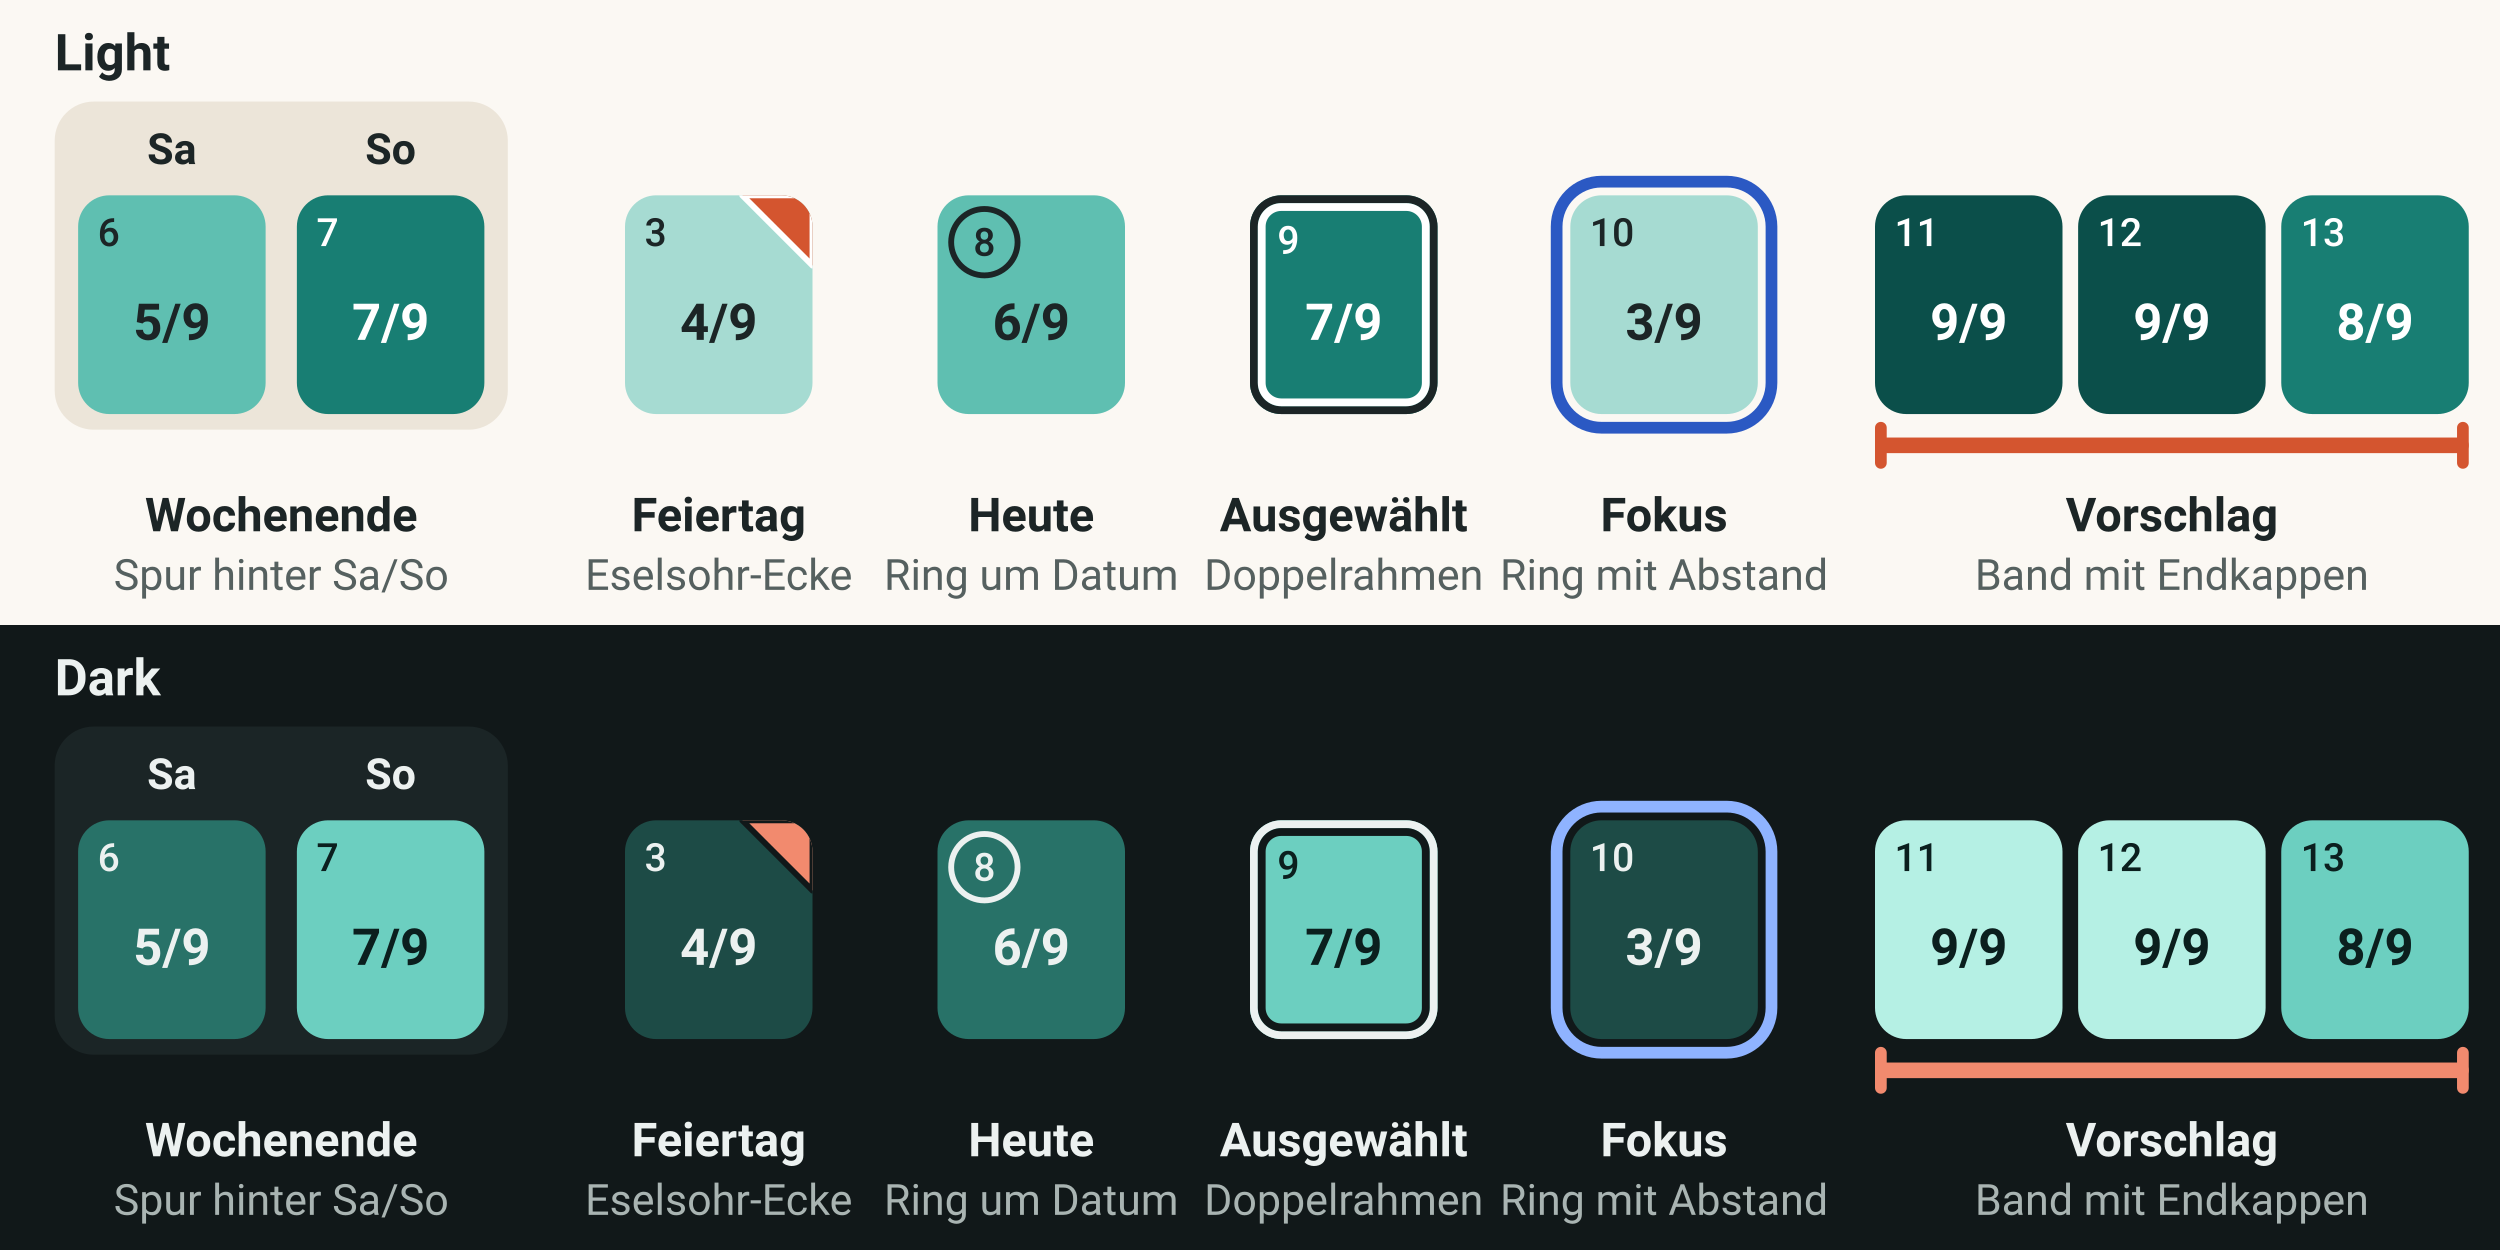
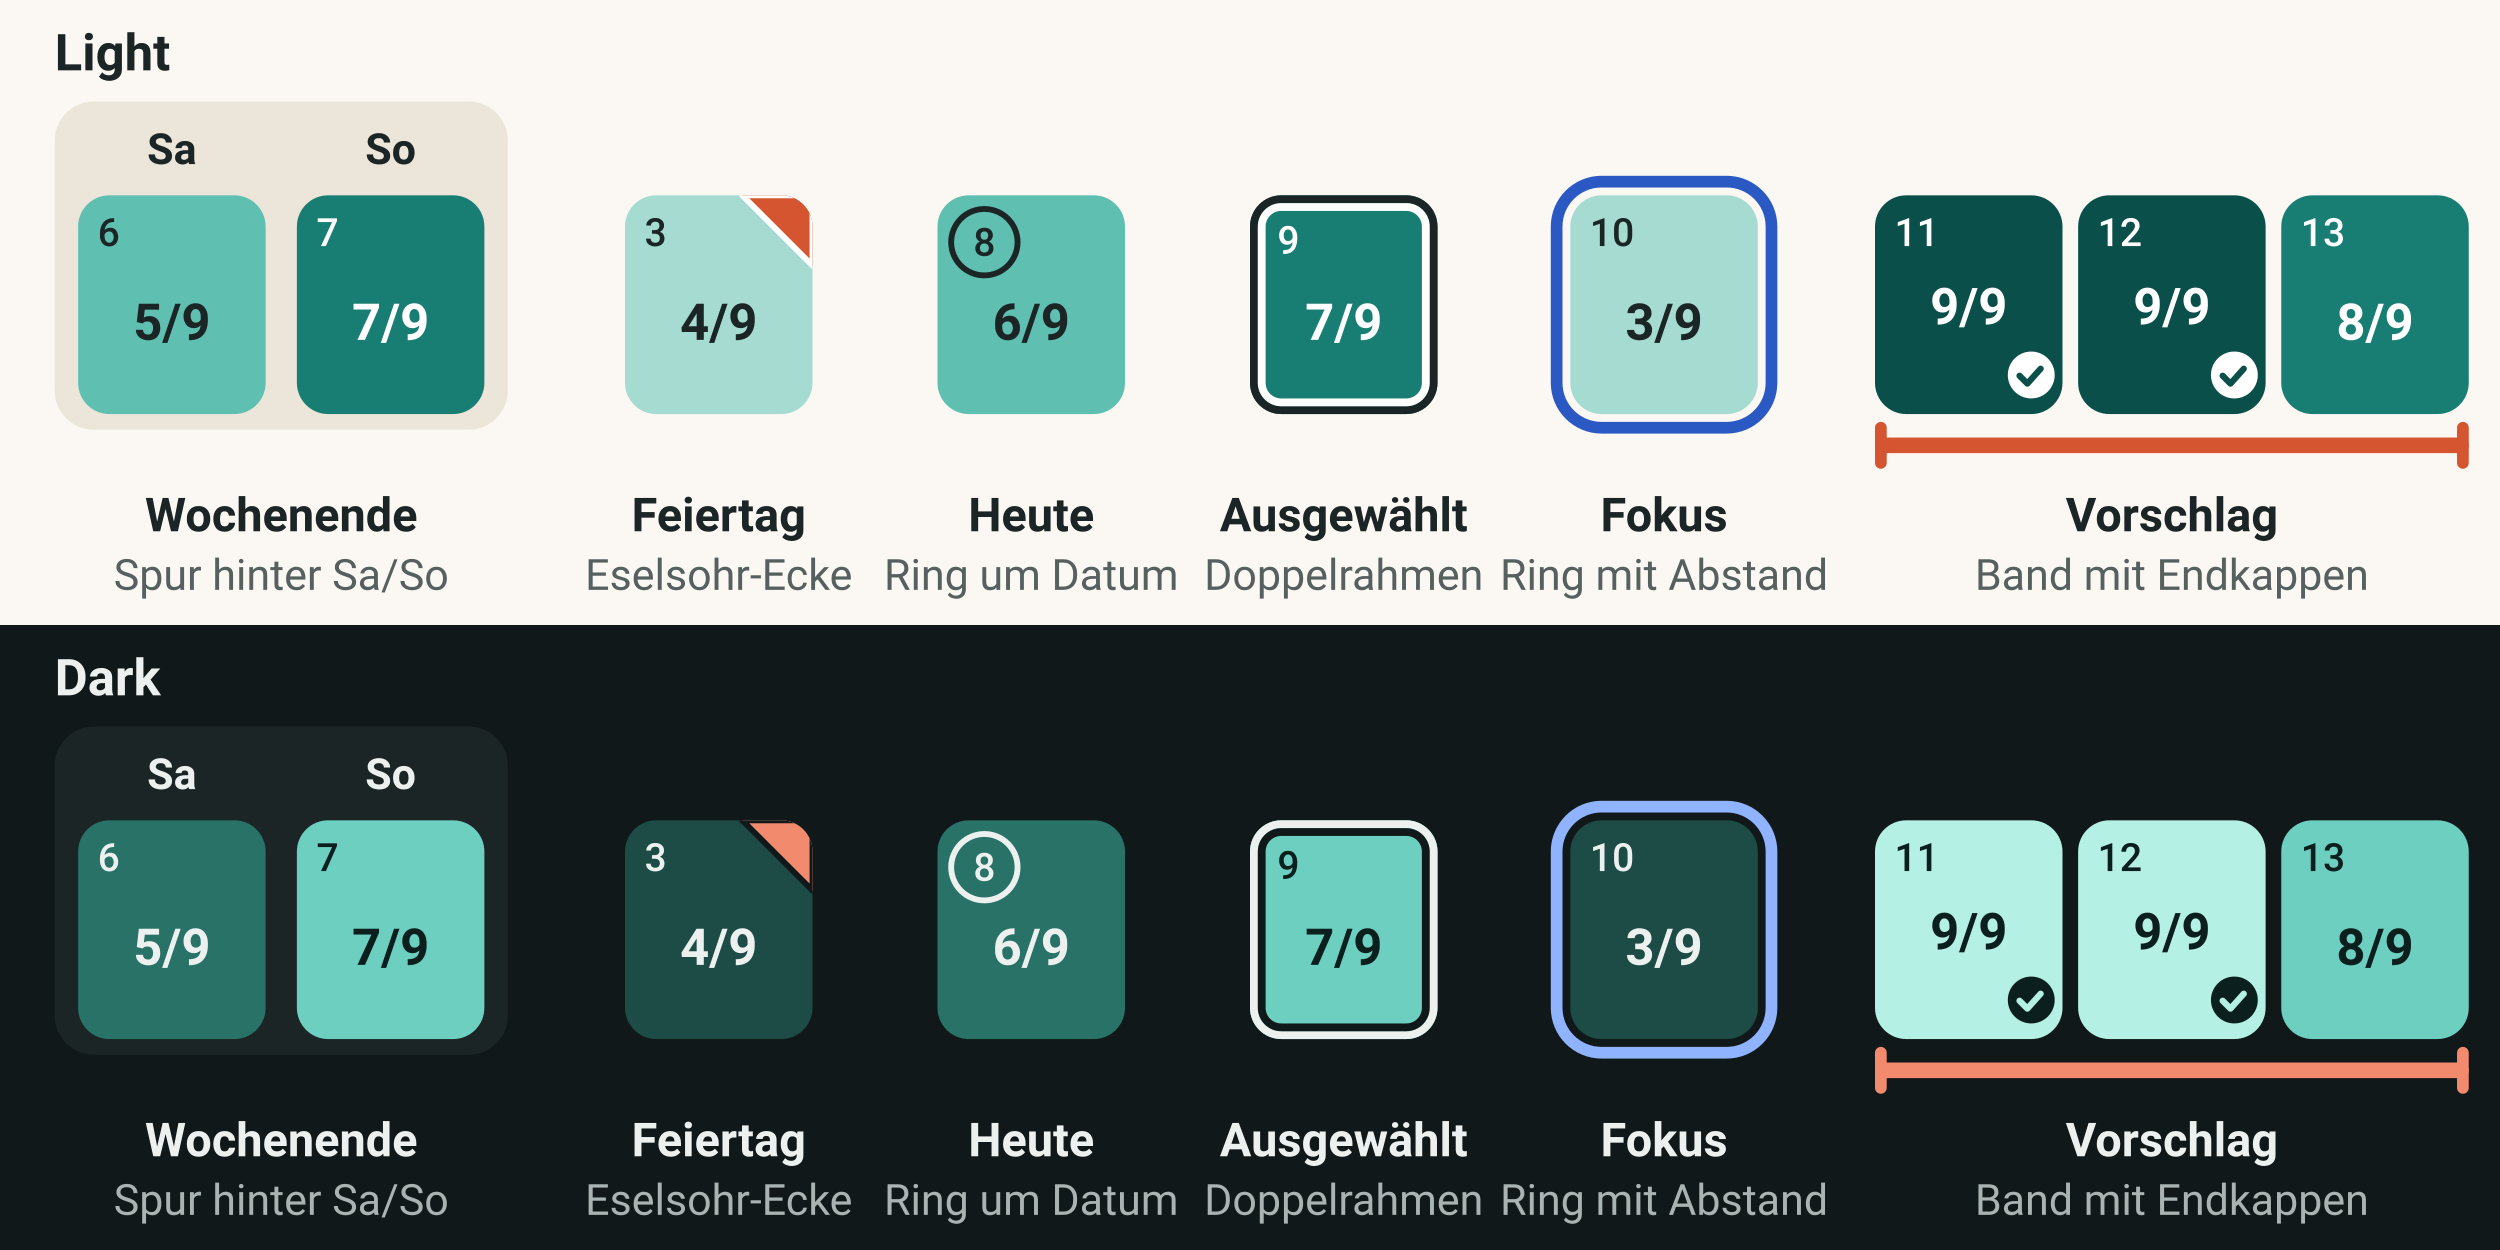
- <svg xmlns="http://www.w3.org/2000/svg" viewBox="0 0 640 320" width="640" height="320" role="img" aria-labelledby="t d">
+ <svg xmlns="http://www.w3.org/2000/svg" viewBox="0 0 640 320" width="640" height="320" role="img" aria-labelledby="hmk-t hmk-d">
  <defs>
    <clipPath id="mk-cell">
      <rect width="48" height="56" rx="8" />
    </clipPath>
  </defs>
  <style>
    .t { font-family: system-ui, -apple-system, "Segoe UI", Roboto, sans-serif; font-size: 13px; font-weight: 700; }
    .h { font-family: system-ui, -apple-system, "Segoe UI", Roboto, sans-serif; font-size: 11px; font-weight: 700; }
    .d { font-family: system-ui, -apple-system, "Segoe UI", Roboto, sans-serif; font-size: 10px; font-weight: 500; }
    .n { font-family: system-ui, -apple-system, "Segoe UI", Roboto, sans-serif; font-size: 13px; font-weight: 700; font-variant-numeric: tabular-nums; }
    .l { font-family: system-ui, -apple-system, "Segoe UI", Roboto, sans-serif; font-size: 12px; font-weight: 600; }
    .s { font-family: system-ui, -apple-system, "Segoe UI", Roboto, sans-serif; font-size: 11px; font-weight: 400; }
  </style>
  <rect width="640" height="160" fill="#FBF8F3" />
  <text x="14" y="18" class="t" fill="#1C2526">Light</text>
  <rect x="14" y="26" width="116" height="84" rx="10" fill="#ECE5D9" />
  <g class="h" fill="#1C2526" text-anchor="middle">
    <text x="44" y="42">Sa</text>
    <text x="100" y="42">So</text>
  </g>
  <g transform="translate(20 50)">
    <rect width="48" height="56" rx="8" fill="#5FBFB1" />
    <g fill="#1C2526">
      <text x="5" y="13" class="d">6</text>
      <text x="24" y="37" class="n" text-anchor="middle">5/9</text>
    </g>
  </g>
  <g transform="translate(76 50)">
    <rect width="48" height="56" rx="8" fill="#187E73" />
    <g fill="#FFFFFF">
      <text x="5" y="13" class="d">7</text>
      <text x="24" y="37" class="n" text-anchor="middle">7/9</text>
    </g>
  </g>
  <g transform="translate(160 50)">
    <rect width="48" height="56" rx="8" fill="#A6DBD2" />
    <polygon points="30,0 48,0 48,18" fill="#D4552F" stroke="#FFFFFF" stroke-width="1.5" stroke-linejoin="round" clip-path="url(#mk-cell)" />
    <g fill="#1C2526">
      <text x="5" y="13" class="d">3</text>
      <text x="24" y="37" class="n" text-anchor="middle">4/9</text>
    </g>
  </g>
  <g transform="translate(240 50)">
    <rect width="48" height="56" rx="8" fill="#5FBFB1" />
    <g fill="#1C2526">
      <circle cx="12" cy="12" r="8.5" fill="none" stroke="#1C2526" stroke-width="1.5" />
      <text x="12" y="15.5" class="d" text-anchor="middle">8</text>
      <text x="24" y="37" class="n" text-anchor="middle">6/9</text>
    </g>
  </g>
  <g transform="translate(320 50)">
    <rect width="48" height="56" rx="8" fill="#187E73" />
    <rect x="1" y="1" width="46" height="54" rx="7" fill="none" stroke="#1C2526" stroke-width="2" />
    <rect x="3" y="3" width="42" height="50" rx="5" fill="none" stroke="#FFFFFF" stroke-width="2" />
    <g fill="#FFFFFF">
      <text x="7" y="15" class="d">9</text>
      <text x="24" y="37" class="n" text-anchor="middle">7/9</text>
    </g>
  </g>
  <g transform="translate(402 50)">
    <rect x="-3.5" y="-3.5" width="55" height="63" rx="11.5" fill="none" stroke="#2B59C3" stroke-width="3" />
    <rect width="48" height="56" rx="8" fill="#A6DBD2" />
    <g fill="#1C2526">
      <text x="5" y="13" class="d">10</text>
      <text x="24" y="37" class="n" text-anchor="middle">3/9</text>
    </g>
  </g>
  <g transform="translate(480 50)">
    <rect width="48" height="56" rx="8" fill="#0B4F4A" />
    <g fill="#FFFFFF">
      <text x="5" y="13" class="d">11</text>
-       <text x="24" y="37" class="n" text-anchor="middle">9/9</text>
-     </g>
+       <text x="24" y="33" class="n" text-anchor="middle">9/9</text>
+       <circle cx="40" cy="46" r="6" />
+     </g>
+     <path d="M37 46.2l2 2 3.4-3.8" fill="none" stroke="#0B4F4A" stroke-width="1.6" stroke-linecap="round" stroke-linejoin="round" />
  </g>
  <g transform="translate(532 50)">
    <rect width="48" height="56" rx="8" fill="#0B4F4A" />
    <g fill="#FFFFFF">
      <text x="5" y="13" class="d">12</text>
-       <text x="24" y="37" class="n" text-anchor="middle">9/9</text>
-     </g>
+       <text x="24" y="33" class="n" text-anchor="middle">9/9</text>
+       <circle cx="40" cy="46" r="6" />
+     </g>
+     <path d="M37 46.2l2 2 3.4-3.8" fill="none" stroke="#0B4F4A" stroke-width="1.6" stroke-linecap="round" stroke-linejoin="round" />
  </g>
  <g transform="translate(584 50)">
    <rect width="48" height="56" rx="8" fill="#187E73" />
    <g fill="#FFFFFF">
      <text x="5" y="13" class="d">13</text>
      <text x="24" y="37" class="n" text-anchor="middle">8/9</text>
    </g>
  </g>
  <rect x="480" y="112" width="152" height="4" rx="2" fill="#D4552F" />
  <rect x="480" y="108" width="3" height="12" rx="1.5" fill="#D4552F" />
  <rect x="629" y="108" width="3" height="12" rx="1.5" fill="#D4552F" />
  <g class="l" fill="#1C2526" text-anchor="middle">
    <text x="72" y="136">Wochenende</text>
    <text x="184" y="136">Feiertag</text>
    <text x="264" y="136">Heute</text>
    <text x="344" y="136">Ausgewählt</text>
    <text x="426" y="136">Fokus</text>
    <text x="556" y="136">Vorschlag</text>
  </g>
  <g class="s" fill="#55605F" text-anchor="middle">
    <text x="72" y="151">Spur hinter Sa/So</text>
    <text x="184" y="151">Eselsohr-Ecke</text>
    <text x="264" y="151">Ring um Datum</text>
    <text x="344" y="151">Doppelrahmen</text>
    <text x="426" y="151">Ring mit Abstand</text>
    <text x="556" y="151">Band mit Endkappen</text>
  </g>
  <rect y="160" width="640" height="160" fill="#111819" />
  <text x="14" y="178" class="t" fill="#ECF1F0">Dark</text>
  <rect x="14" y="186" width="116" height="84" rx="10" fill="#1B2526" />
  <g class="h" fill="#ECF1F0" text-anchor="middle">
    <text x="44" y="202">Sa</text>
    <text x="100" y="202">So</text>
  </g>
  <g transform="translate(20 210)">
    <rect width="48" height="56" rx="8" fill="#287268" />
    <g fill="#ECF1F0">
      <text x="5" y="13" class="d">6</text>
      <text x="24" y="37" class="n" text-anchor="middle">5/9</text>
    </g>
  </g>
  <g transform="translate(76 210)">
    <rect width="48" height="56" rx="8" fill="#6CCFC0" />
    <g fill="#0B1F1E">
      <text x="5" y="13" class="d">7</text>
      <text x="24" y="37" class="n" text-anchor="middle">7/9</text>
    </g>
  </g>
  <g transform="translate(160 210)">
    <rect width="48" height="56" rx="8" fill="#1D4B46" />
    <polygon points="30,0 48,0 48,18" fill="#F28A6E" stroke="#111819" stroke-width="1.5" stroke-linejoin="round" clip-path="url(#mk-cell)" />
    <g fill="#ECF1F0">
      <text x="5" y="13" class="d">3</text>
      <text x="24" y="37" class="n" text-anchor="middle">4/9</text>
    </g>
  </g>
  <g transform="translate(240 210)">
    <rect width="48" height="56" rx="8" fill="#287268" />
    <g fill="#ECF1F0">
      <circle cx="12" cy="12" r="8.5" fill="none" stroke="#ECF1F0" stroke-width="1.5" />
      <text x="12" y="15.5" class="d" text-anchor="middle">8</text>
      <text x="24" y="37" class="n" text-anchor="middle">6/9</text>
    </g>
  </g>
  <g transform="translate(320 210)">
    <rect width="48" height="56" rx="8" fill="#6CCFC0" />
    <rect x="1" y="1" width="46" height="54" rx="7" fill="none" stroke="#ECF1F0" stroke-width="2" />
    <rect x="3" y="3" width="42" height="50" rx="5" fill="none" stroke="#111819" stroke-width="2" />
    <g fill="#0B1F1E">
      <text x="7" y="15" class="d">9</text>
      <text x="24" y="37" class="n" text-anchor="middle">7/9</text>
    </g>
  </g>
  <g transform="translate(402 210)">
    <rect x="-3.5" y="-3.5" width="55" height="63" rx="11.5" fill="none" stroke="#8FB3FF" stroke-width="3" />
    <rect width="48" height="56" rx="8" fill="#1D4B46" />
    <g fill="#ECF1F0">
      <text x="5" y="13" class="d">10</text>
      <text x="24" y="37" class="n" text-anchor="middle">3/9</text>
    </g>
  </g>
  <g transform="translate(480 210)">
    <rect width="48" height="56" rx="8" fill="#B5F0E4" />
    <g fill="#0B1F1E">
      <text x="5" y="13" class="d">11</text>
-       <text x="24" y="37" class="n" text-anchor="middle">9/9</text>
-     </g>
+       <text x="24" y="33" class="n" text-anchor="middle">9/9</text>
+       <circle cx="40" cy="46" r="6" />
+     </g>
+     <path d="M37 46.2l2 2 3.4-3.8" fill="none" stroke="#B5F0E4" stroke-width="1.6" stroke-linecap="round" stroke-linejoin="round" />
  </g>
  <g transform="translate(532 210)">
    <rect width="48" height="56" rx="8" fill="#B5F0E4" />
    <g fill="#0B1F1E">
      <text x="5" y="13" class="d">12</text>
-       <text x="24" y="37" class="n" text-anchor="middle">9/9</text>
-     </g>
+       <text x="24" y="33" class="n" text-anchor="middle">9/9</text>
+       <circle cx="40" cy="46" r="6" />
+     </g>
+     <path d="M37 46.2l2 2 3.4-3.8" fill="none" stroke="#B5F0E4" stroke-width="1.6" stroke-linecap="round" stroke-linejoin="round" />
  </g>
  <g transform="translate(584 210)">
    <rect width="48" height="56" rx="8" fill="#6CCFC0" />
    <g fill="#0B1F1E">
      <text x="5" y="13" class="d">13</text>
      <text x="24" y="37" class="n" text-anchor="middle">8/9</text>
    </g>
  </g>
  <rect x="480" y="272" width="152" height="4" rx="2" fill="#F28A6E" />
  <rect x="480" y="268" width="3" height="12" rx="1.5" fill="#F28A6E" />
  <rect x="629" y="268" width="3" height="12" rx="1.5" fill="#F28A6E" />
  <g class="l" fill="#ECF1F0" text-anchor="middle">
    <text x="72" y="296">Wochenende</text>
    <text x="184" y="296">Feiertag</text>
    <text x="264" y="296">Heute</text>
    <text x="344" y="296">Ausgewählt</text>
    <text x="426" y="296">Fokus</text>
    <text x="556" y="296">Vorschlag</text>
  </g>
  <g class="s" fill="#A9B4B2" text-anchor="middle">
    <text x="72" y="311">Spur hinter Sa/So</text>
    <text x="184" y="311">Eselsohr-Ecke</text>
    <text x="264" y="311">Ring um Datum</text>
    <text x="344" y="311">Doppelrahmen</text>
    <text x="426" y="311">Ring mit Abstand</text>
    <text x="556" y="311">Band mit Endkappen</text>
  </g>
</svg>
